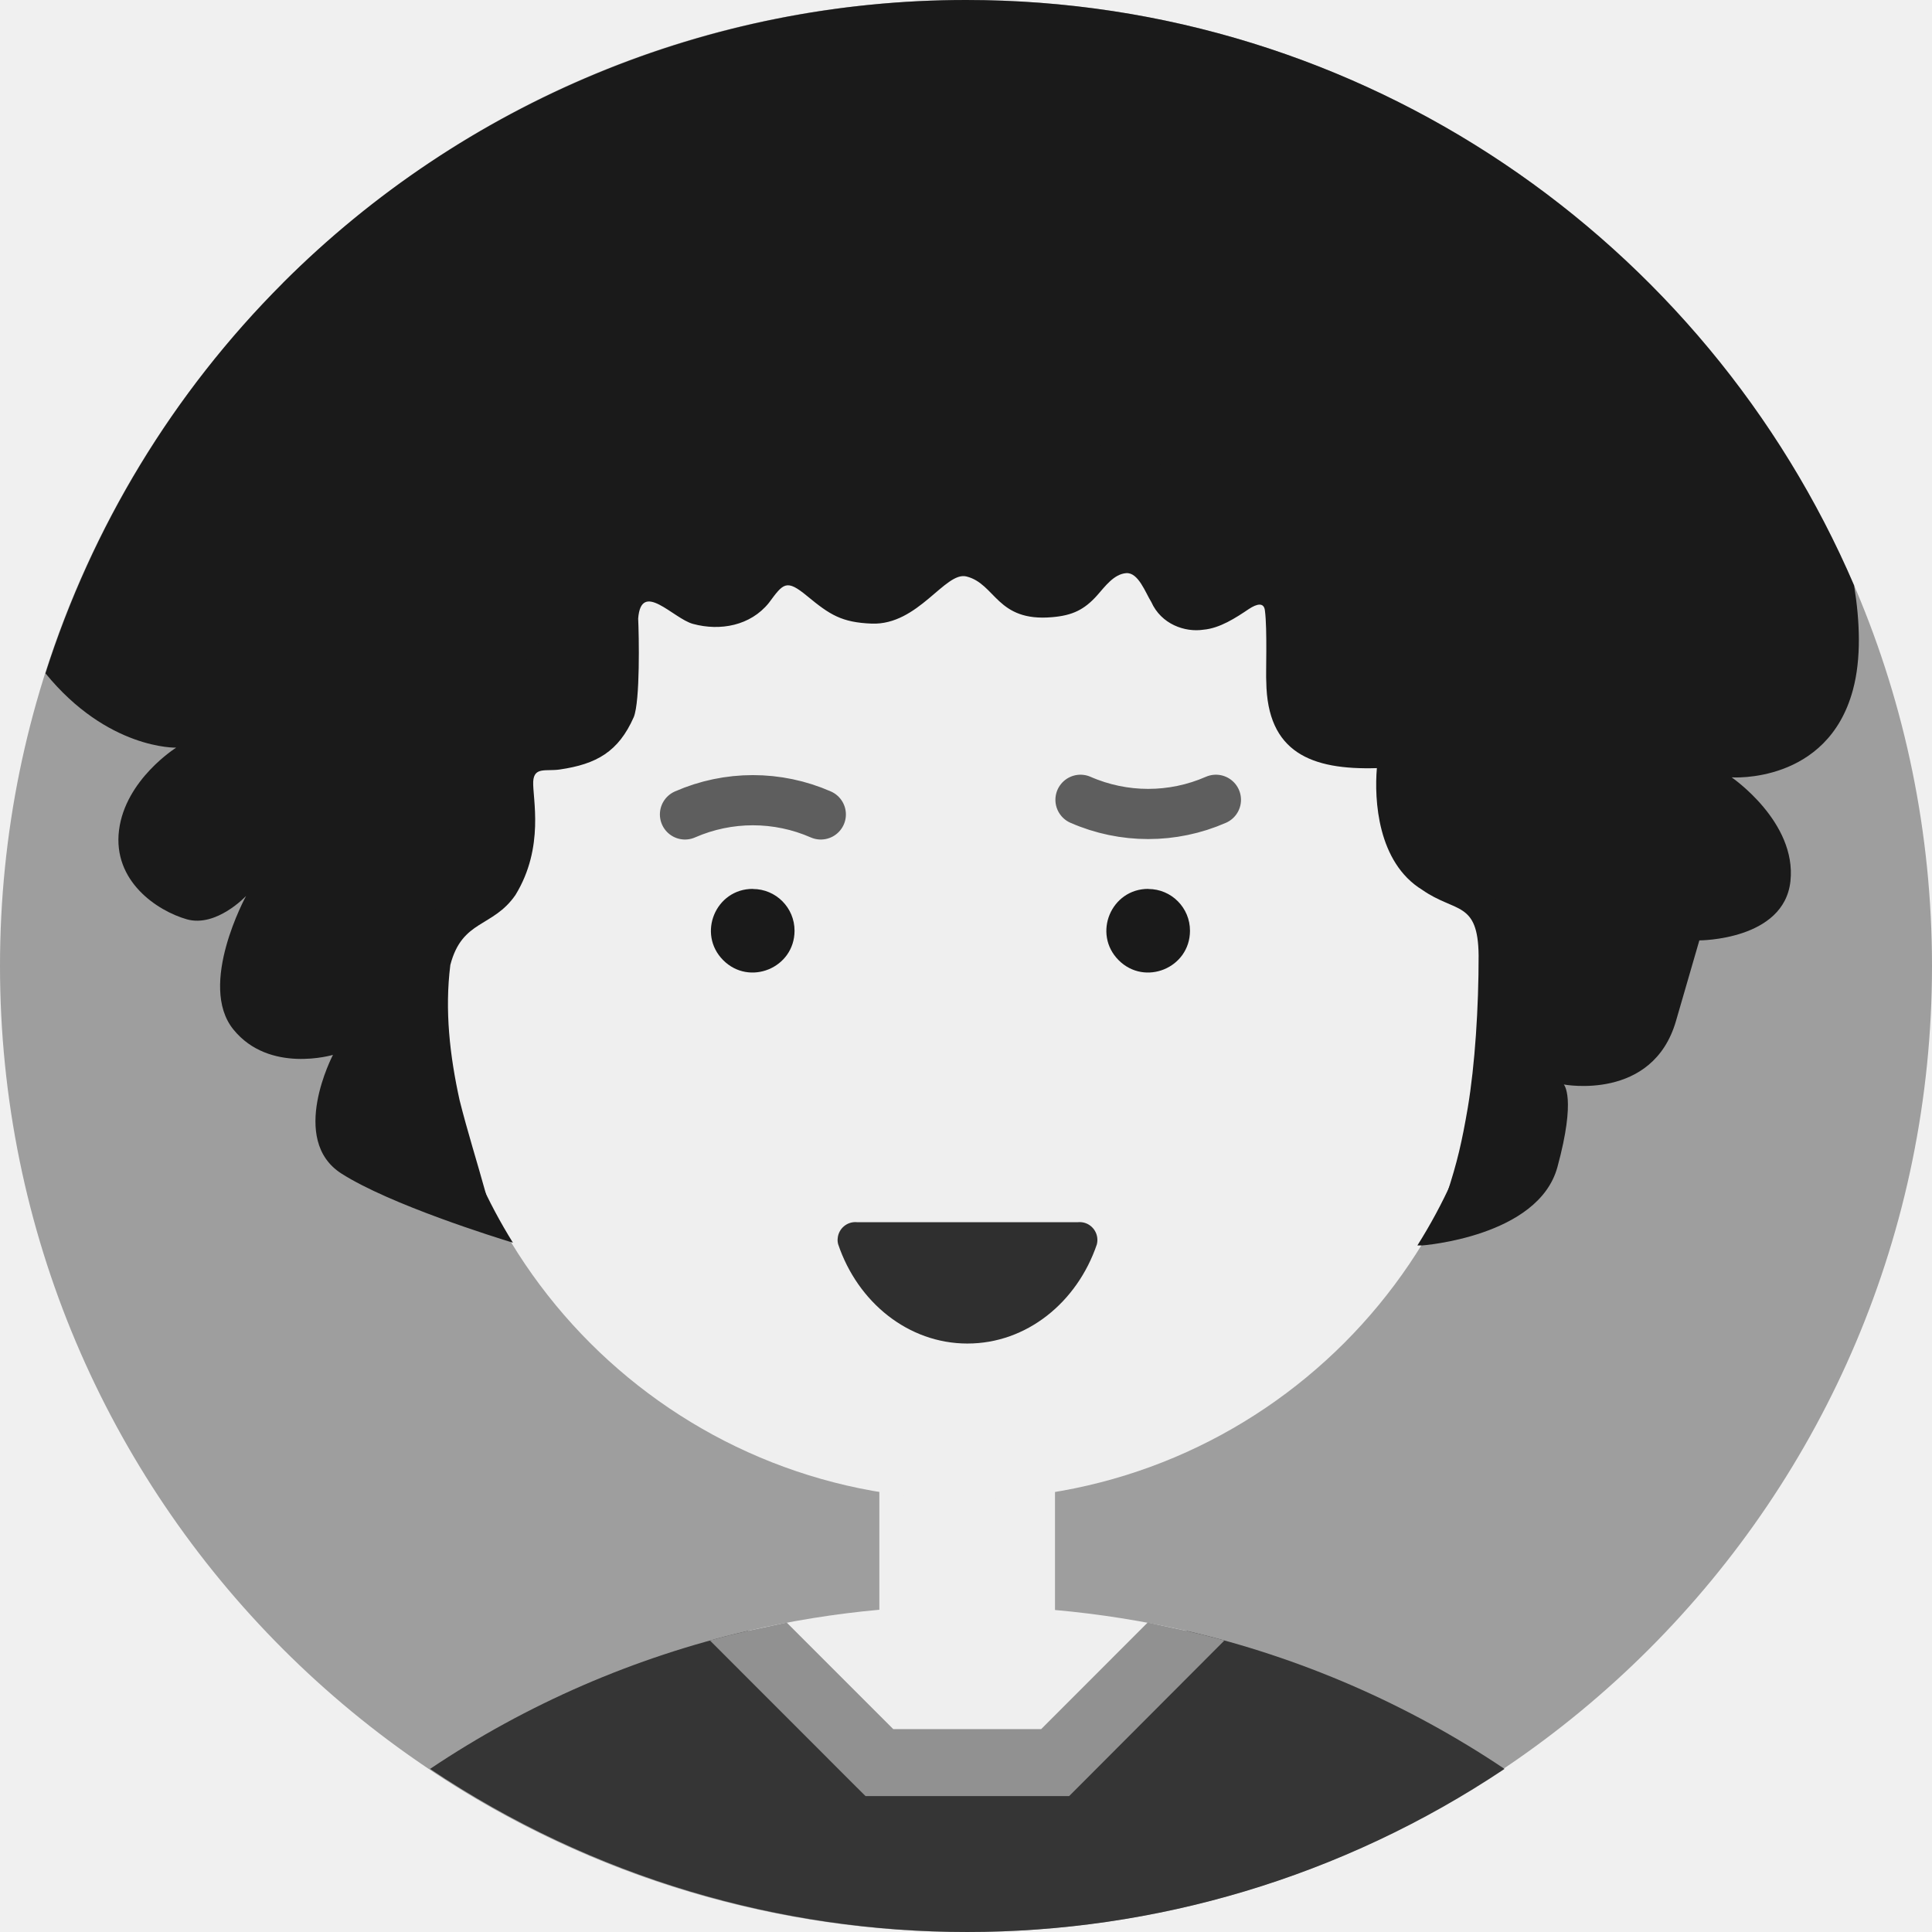
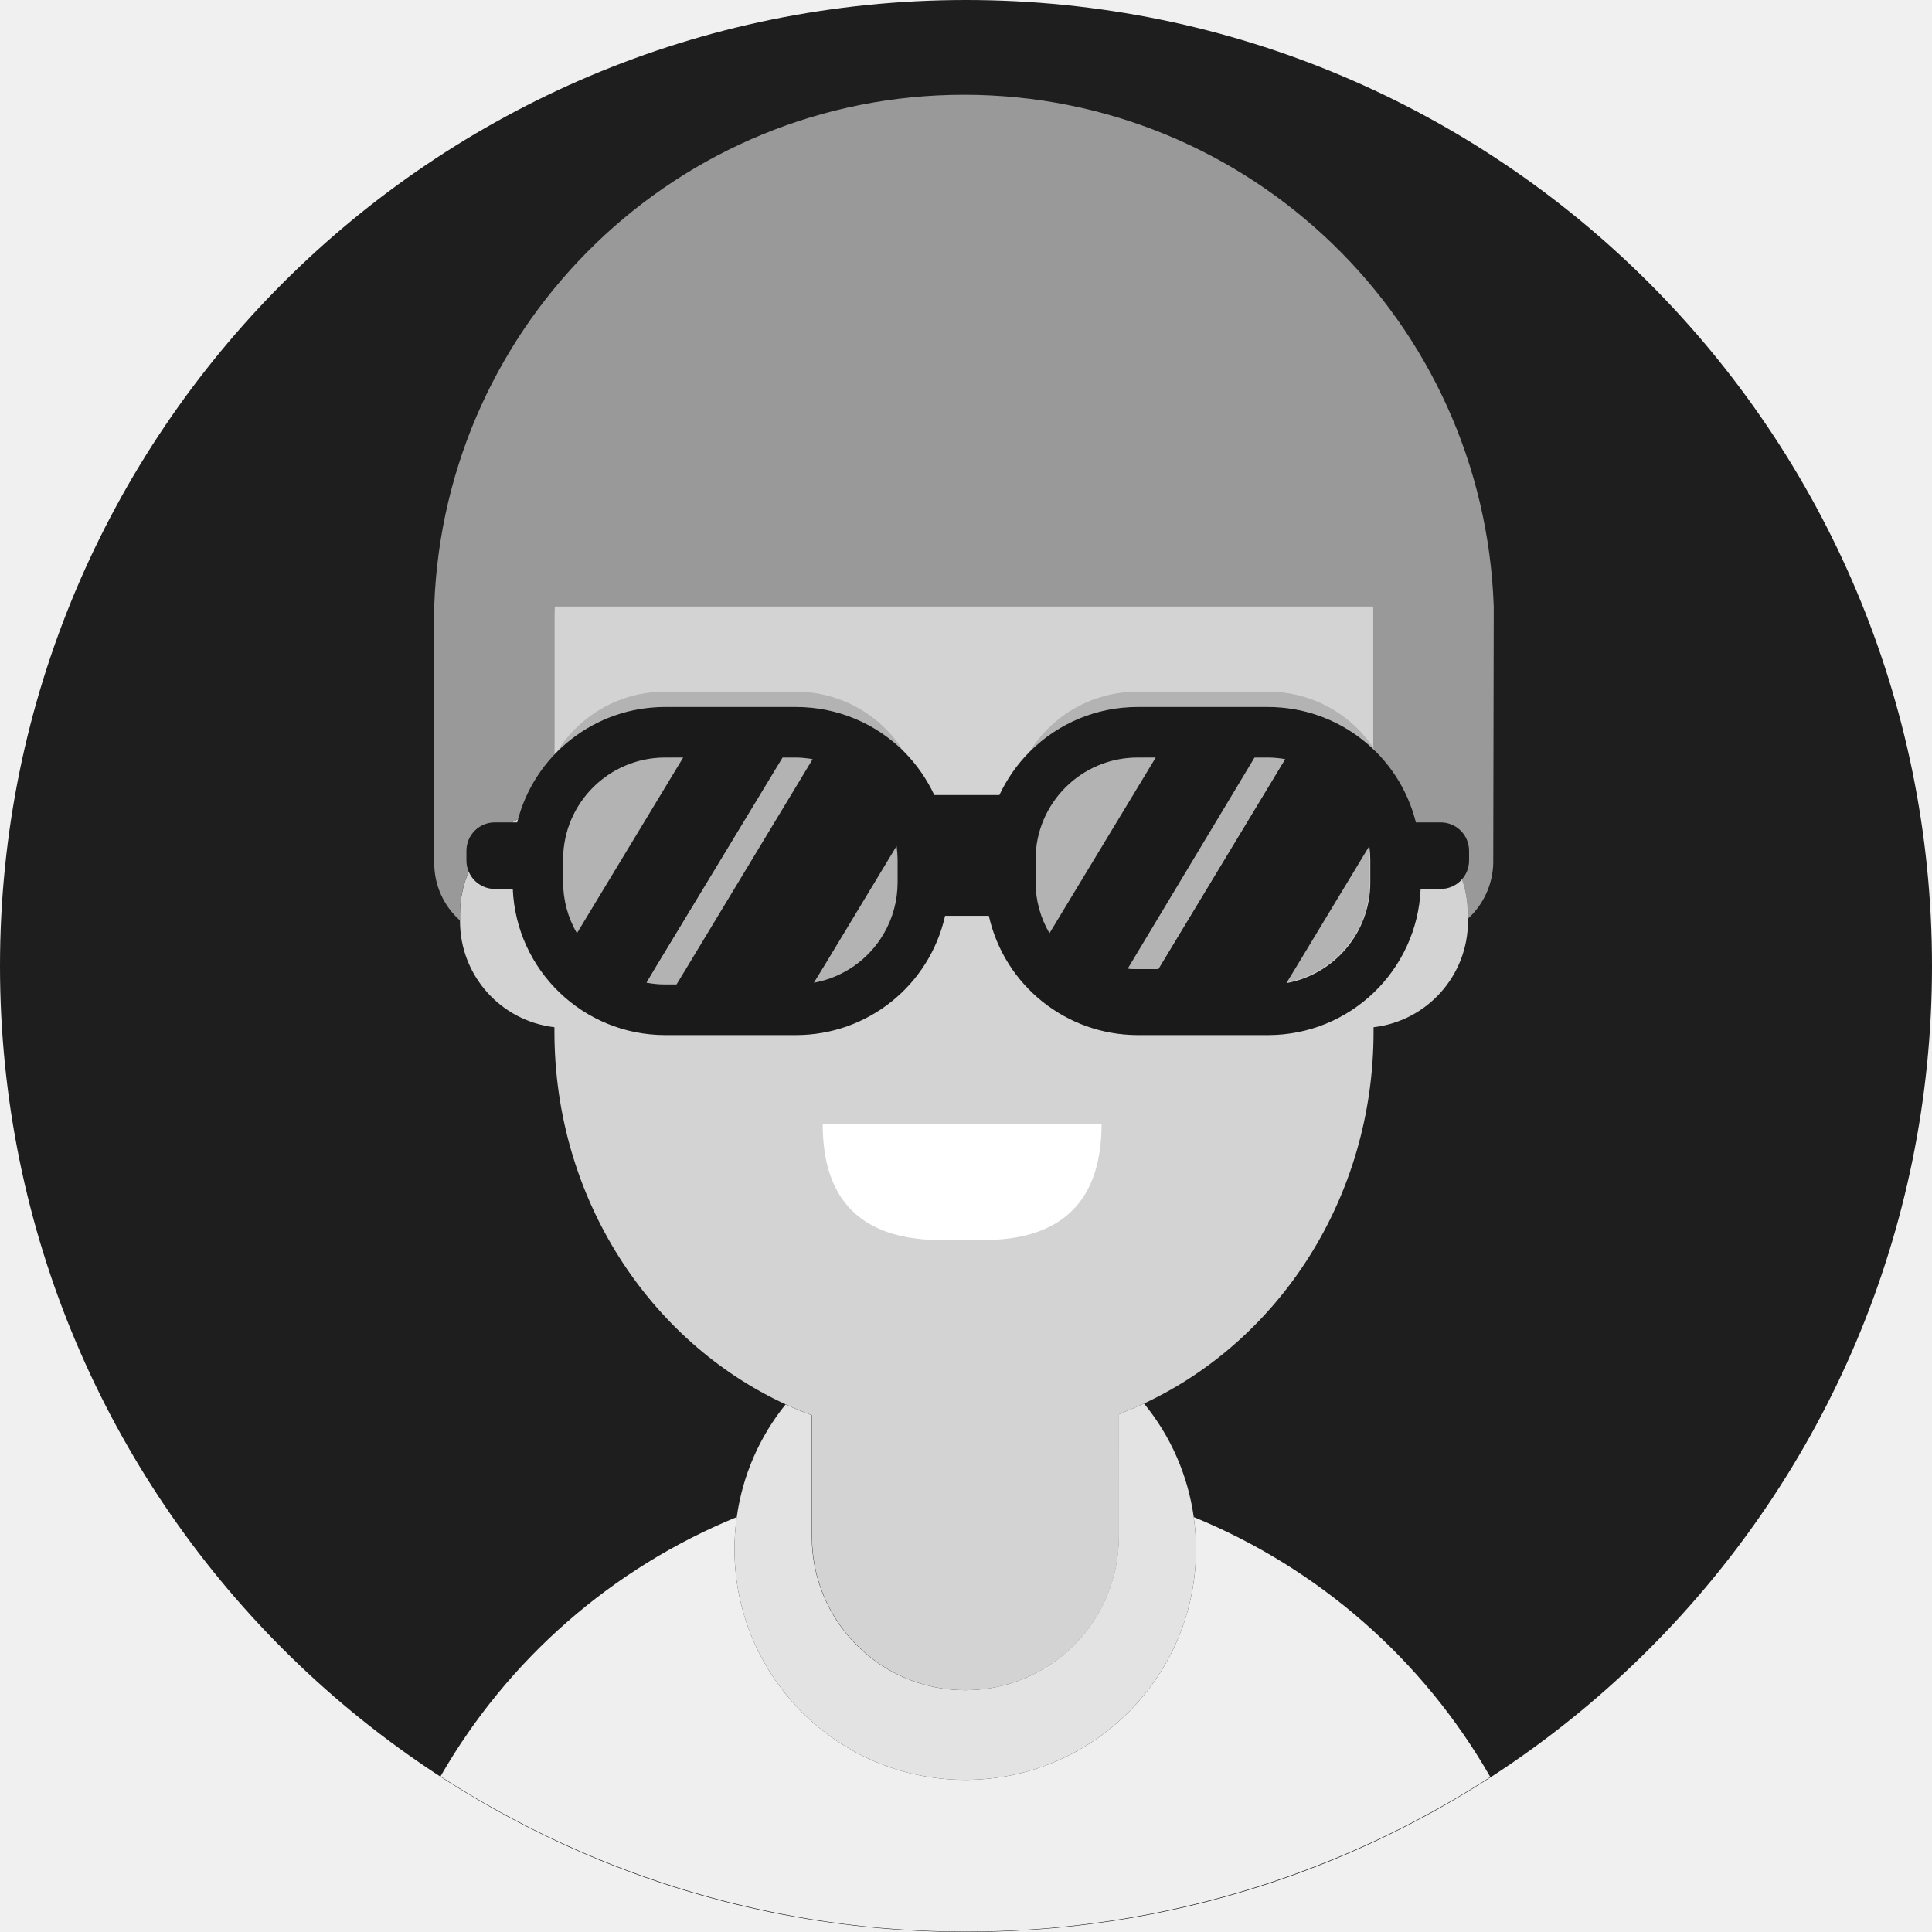
- <svg xmlns="http://www.w3.org/2000/svg" version="1.1" viewBox="0 0 231 231">
-   <style />
-   <path class="env" d="m115.5 2e-4a115.5 115.5 0 1 1-115.5 115.5 115.5 115.5 0 0 1 115.5-115.5z" style="fill-rule:evenodd;fill:#9e9e9e" />
-   <path d="m105.14 166.5h21v26a116.53 116.53 0 0 1 15.75 2.5l13.11 22.72a109.85 109.85 0 0 1-78.74 0l13.13-22.72a116.6 116.6 0 0 1 15.75-2.53v-26z" style="fill-rule:evenodd;fill:#efefef" />
-   <path d="m115.64 51.75a63.75 63.75 0 1 1-63.75 63.75 63.75 63.75 0 0 1 63.75-63.75z" style="fill-rule:evenodd;fill:#efefef" />
-   <path class="clothes" d="m141.89 195a114.79 114.79 0 0 1 38 16.5 115.55 115.55 0 0 1-128.47 0 114.79 114.79 0 0 1 38-16.5l15.75 15.75h21z" style="fill-rule:evenodd;fill:#353535" />
-   <path class="clothes" d="m146.4 196.14-17.4 17.44-1.17 1.17h-24.34l-1.18-1.17-17.43-17.44c1.49-0.41 3-0.79 4.51-1.14l4.67-1 12.74 12.74h17.69l12.73-12.74 4.67 1c1.52 0.35 3 0.73 4.51 1.14z" style="fill:#919191" />
-   <path class="mouth" d="m115.68 160.64c7.08 0 13.11-4.93 15.46-11.84a2.14 2.14 0 0 0-1.51-2.61 2.3 2.3 0 0 0-0.74-0.059h-26.42a2.12 2.12 0 0 0-2.31 1.91 1.85 1.85 0 0 0 0.059 0.74c2.34 6.93 8.38 11.86 15.46 11.86z" style="fill-rule:evenodd;fill:#2f2f2f" />
-   <path class="top" d="m108.37 22.019c-6.27-12.829-17.151-13.396-18.949 1.177-11.448-9.458-26.021-4.483-20.361 12.422-12.251-7.928-24.919 1.776-17.076 20.853-27.08 2.365-22.715 24.726-10.111 31.435-9.9 3.357-10.701 9.401-8.464 14.497 2.657 4.784 9.013 6.474 11.545 9.652-6.624 0.594-8.411 5.601-5.74 9.519 1.69 2.479 5.276 4.222 8.597 5.545 1.048 0.407 3.702 1.273 3.905 2.418 0.187 1.216-6.788 3.006-5.728 5.261 0.606 1.423 1.776 2.715 2.647 3.716 1.281 1.659 10.755 8.035 9.458 4.205-1.027-3.723-2.215-7.468-3.146-11.192-1.166-5.307-1.787-10.721-1.102-16.156 1.422-5.455 5.069-4.426 7.784-8.359 3.526-5.75 2.03-11.614 2.124-13.575 0.107-1.787 1.541-1.188 3.188-1.434 4.387-0.642 7.008-2.119 8.838-6.27 0.77-1.926 0.621-9.758 0.524-11.78 0.364-4.633 4.184 0 6.548 0.642 3.263 0.888 6.88 0.214 9.073-2.504 1.755-2.375 2.086-2.889 4.611-0.802 2.686 2.215 4.098 3.135 7.693 3.274 5.564 0.203 8.774-6.27 11.32-5.639 3.52 0.877 3.606 5.457 10.261 4.868 2.386-0.203 3.83-0.867 5.403-2.643 0.888-0.995 1.958-2.504 3.434-2.621 1.466-0.118 2.322 2.365 3.006 3.445 1.193 2.675 4.029 3.651 6.238 3.317 1.958-0.171 3.854-1.411 5.427-2.471 0.997-0.661 1.828-0.811 1.926 0.207 0.296 2.227 0.086 7.702 0.16 8.482 0.106 8.461 5.37 10.569 13.223 10.333-0.319 3.746 0.058 11.28 5.435 14.562 3.948 2.76 6.666 1.273 6.73 7.853 7e-3 6.191-0.437 13.061-1.295 18.189-0.695 4.044-1.241 6.484-2.525 10.378-0.642 1.915-0.813 1.969 1.412 1.07 7.147-3.146 10.539-11.48 8.356-18.842-0.439-2.044 0.845-1.723 2.878-2.611 9.525-4.236 8.126-11.335-0.76-14.273 11.988-3.093 13.886-8.9 6.687-15.375 7.308-5.917 3.638-16.177-2.803-16.991 12.422-7.094 5.735-22.062-5.104-18.499 4.173-12.037-5.564-26.203-21.121-16.894 6.965-11.373 2.065-22.661-12.101-10.785-3.456-18.382-15.14-16.584-23.902-5.018 0.094-20.075-16.001-17.42-18.146-2.589z" style="fill:#1a1a1a" />
-   <path class="top" d="m5.435 80.502c7.447 9.137 15.632 8.891 15.632 8.891s-6.077 3.798-6.837 9.876c-0.76 6.088 4.558 9.63 8.099 10.646 3.552 1.006 7.094-2.792 7.094-2.792s-5.831 10.646-1.519 15.964c4.301 5.318 11.908 3.039 11.908 3.039s-5.328 10.132 1.006 14.187c5.831 3.723 18.542 7.671 20.511 8.271-6.067-9.747-9.576-21.249-9.576-33.575v-0.043c0-35.201 28.546-63.747 63.747-63.747 35.212 0 63.758 28.546 63.758 63.747 0 12.476-3.584 24.116-9.79 33.949h0.535s13.931-1.006 16.21-9.373c2.279-8.356 0.76-9.876 0.76-9.876s10.635 2.033 13.417-7.597l2.793-9.63s10.132 0 10.892-7.083c0.76-7.094-7.029-12.411-7.029-12.411s11.459 0.824 14.498-10.453c1.016-3.756 0.835-8.217 0.139-12.497-17.665-41.161-58.569-69.995-106.18-69.995-30.632 0-60.034 12.187-81.679 33.831v0.011c-13.171 13.171-22.833 29.22-28.386 46.66z" style="fill-rule:evenodd;fill:#1a1a1a" />
-   <path class="eyes" d="m145.38 95.628c-5.16 2.26-11.03 2.26-16.19 0m-47.29 1.75c5.176-2.269 11.065-2.269 16.24 0" style="fill:none;stroke-linecap:round;stroke-linejoin:round;stroke-width:6px;stroke:#5e5e5e" />
-   <path class="eyes" d="m90.016 106.28c-4.451-0.011-6.69 5.366-3.551 8.52 3.139 3.154 8.525 0.939 8.535-3.512 0.006-2.752-2.22-4.99-4.973-4.996l-0.012-0.012zm47.281 0c-4.451-0.011-6.69 5.366-3.551 8.52 3.139 3.154 8.525 0.939 8.535-3.512 6e-3 -2.752-2.22-4.99-4.973-4.996l-0.012-0.012z" style="fill-rule:evenodd;fill:#1a1a1a" />
+ <svg xmlns="http://www.w3.org/2000/svg" id="etapa_2_cc" data-name="etapa 2 cc" viewBox="0 0 231 231">
+   <defs>
+     <style>.cls-1{fill:#1e1e1e;fill-rule:evenodd;}.cls-2{fill:#efefef;}.cls-3{fill:#e3e3e3;}.cls-4{fill:#d3d3d3;}.cls-5{fill:#999;}.cls-6{fill:#b3b3b3;}.cls-7{fill:#1a1a1a;}.cls-8{fill:#fff;}</style>
+   </defs>
+   <path class="cls-1" d="M115.5,0A115.5,115.5,0,1,1,0,115.5,115.5,115.5,0,0,1,115.5,0Z" />
+   <path class="cls-2" d="M142.73,181.39a28.42,28.42,0,0,1,.27,3.83,27.59,27.59,0,0,1-55.18,0,26.87,26.87,0,0,1,.27-3.83,72.56,72.56,0,0,0-35.42,31,115.55,115.55,0,0,0,125.52.08A72.49,72.49,0,0,0,142.73,181.39Z" />
+   <path class="cls-3" d="M133.76,178.39v5.35a18.35,18.35,0,1,1-36.7,0V169.21c-1.06-.39-2.1-.82-3.13-1.29a27.4,27.4,0,0,0-5.84,13.47,26.87,26.87,0,0,0-.27,3.83,27.59,27.59,0,0,0,55.18,0,28.42,28.42,0,0,0-.27-3.83,27.36,27.36,0,0,0-5.95-13.58c-1,.46-2,.89-3,1.28Z" />
+   <path class="cls-4" d="M164.22,96.62V73.87q0-2.13-.18-4.23c-2-24.86-21.78-44.39-45.86-44.39H112.3c-24.07,0-43.83,19.51-45.86,44.39q-.18,2.1-.18,4.23V96.62A12.74,12.74,0,0,0,55,109.29v.85a12.77,12.77,0,0,0,11.29,12.68v.52c0,19.94,11.39,37.09,27.67,44.58,1,.47,2.07.9,3.13,1.29v14.53a18.35,18.35,0,1,0,36.7,0V169.09c1-.39,2-.82,3-1.28,16.16-7.55,27.44-24.61,27.44-44.47v-.52a12.77,12.77,0,0,0,11.29-12.68v-.85A12.73,12.73,0,0,0,164.22,96.62Z" />
+   <path class="cls-5" d="M178.6,72.52A63.38,63.38,0,0,0,51.92,72.4h0v30.84A9.15,9.15,0,0,0,55,110.06v-.77A12.74,12.74,0,0,1,66.29,96.62V73.87c0-.45,0-.9,0-1.35h97.9c0,.45,0,.9,0,1.35V96.62a12.73,12.73,0,0,1,11.29,12.67v.58a9.27,9.27,0,0,0,3.06-6.63Z" />
+   <path class="cls-6" d="M95.16,84.53a18.2,18.2,0,0,1,12.91,5.36A15.2,15.2,0,0,0,95.16,82.7H79.51A15.18,15.18,0,0,0,66.6,89.89a18.18,18.18,0,0,1,12.91-5.36Z" />
+   <path class="cls-6" d="M79.51,90.58a12.2,12.2,0,0,0-12.18,12.18v2.76a12.16,12.16,0,0,0,1.65,6.1l12.7-21Z" />
+   <path class="cls-6" d="M93.57,90.58,78.34,115.81l-1,1.68a12.13,12.13,0,0,0,2.19.21h1.4L82,115.87l15.16-25.1a12.24,12.24,0,0,0-2-.19Z" />
+   <path class="cls-6" d="M105.12,104.62l-6.55,10.85-1.23,2a12.17,12.17,0,0,0,8.33-5.85,12.15,12.15,0,0,0,1.67-6.12v-2.76a12.35,12.35,0,0,0-.12-1.62Z" />
+   <path class="cls-6" d="M151.62,84.53a18.18,18.18,0,0,1,12.9,5.36,15.17,15.17,0,0,0-12.9-7.19H136a15.17,15.17,0,0,0-12.9,7.19A18.18,18.18,0,0,1,136,84.53Z" />
+   <path class="cls-6" d="M155,115.47l-1.22,2a12.22,12.22,0,0,0,10-12v-2.76a12.35,12.35,0,0,0-.12-1.62Z" />
+   <path class="cls-6" d="M136,90.58a12.2,12.2,0,0,0-12.18,12.18v2.76a12.07,12.07,0,0,0,1.66,6.1l12.7-21Z" />
+   <path class="cls-6" d="M150,90.58,134.8,115.81c.38,0,.77.06,1.16.06h2.51l15.16-25.1a12,12,0,0,0-2-.19Z" />
+   <path class="cls-7" d="M172.22,98.33h-2.93a18.22,18.22,0,0,0-17.67-13.8H136a18.18,18.18,0,0,0-12.9,5.36,18.5,18.5,0,0,0-3.61,5.17h-7.78a18.68,18.68,0,0,0-3.6-5.17,18.2,18.2,0,0,0-12.91-5.36H79.51a18.2,18.2,0,0,0-17.67,13.8H59.16a3.39,3.39,0,0,0-3.39,3.39v1.17a3.4,3.4,0,0,0,3.39,3.4h2.15a18.25,18.25,0,0,0,18.2,17.47H95.16A18.27,18.27,0,0,0,113,109.5h5.23A18.26,18.26,0,0,0,136,123.76h15.66a18.26,18.26,0,0,0,18.2-17.47h2.4a3.4,3.4,0,0,0,3.39-3.4v-1.17A3.39,3.39,0,0,0,172.22,98.33ZM67.33,102.76A12.2,12.2,0,0,1,79.51,90.58h2.17l-12.7,21a12.16,12.16,0,0,1-1.65-6.1ZM82,115.87l-1.11,1.83h-1.4a12.13,12.13,0,0,1-2.19-.21l1-1.68L93.57,90.58h1.59a12.24,12.24,0,0,1,2,.19Zm15.32,1.62,1.23-2,6.55-10.85,2.1-3.48a12.35,12.35,0,0,1,.12,1.62v2.76a12.15,12.15,0,0,1-1.67,6.12A12.17,12.17,0,0,1,97.34,117.49ZM136,90.58h2.18l-12.7,21a12.07,12.07,0,0,1-1.66-6.1v-2.76A12.2,12.2,0,0,1,136,90.58Zm15.66,0a12,12,0,0,1,2,.19l-15.16,25.1H136c-.39,0-.78,0-1.16-.06L150,90.58Zm2.18,26.91,1.22-2,8.66-14.33a12.35,12.35,0,0,1,.12,1.62v2.76a12.22,12.22,0,0,1-10,12Z" />
+   <path class="cls-8" d="M98.37,134.43c0,6.4,2.26,13.84,14.17,13.84h5c11.91,0,14.14-7.44,14.17-13.84Z" />
</svg>
